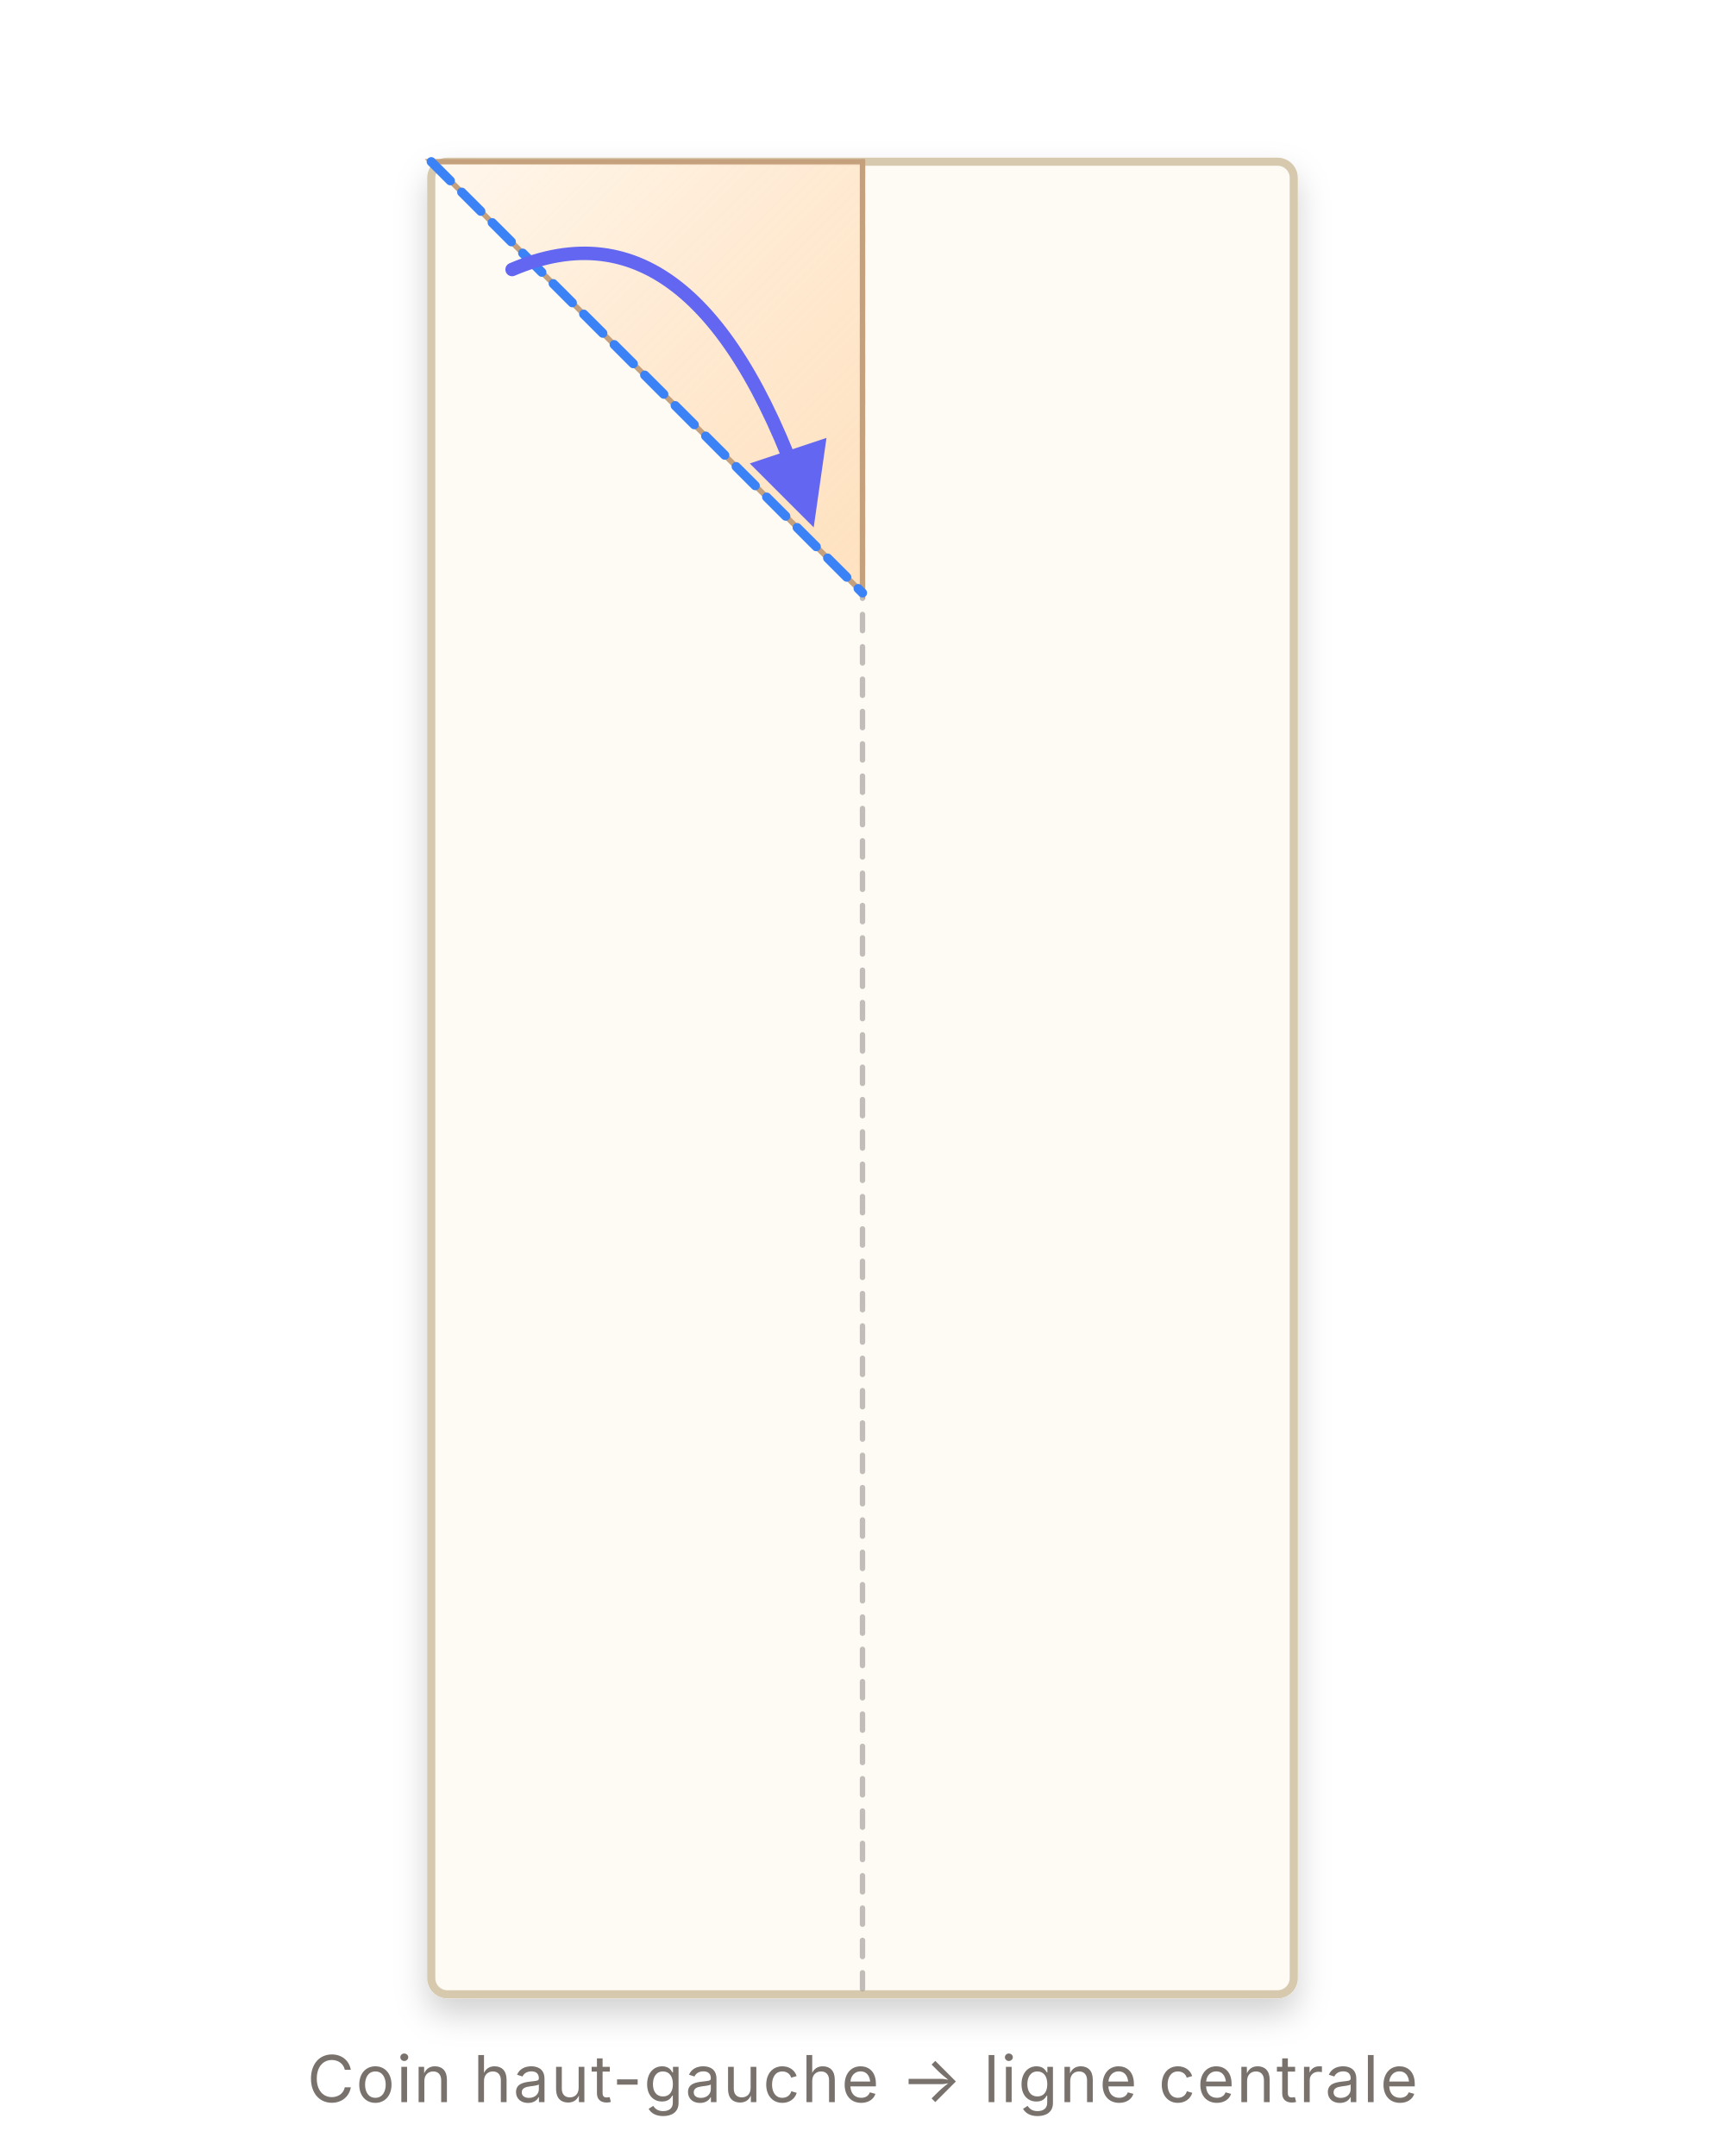
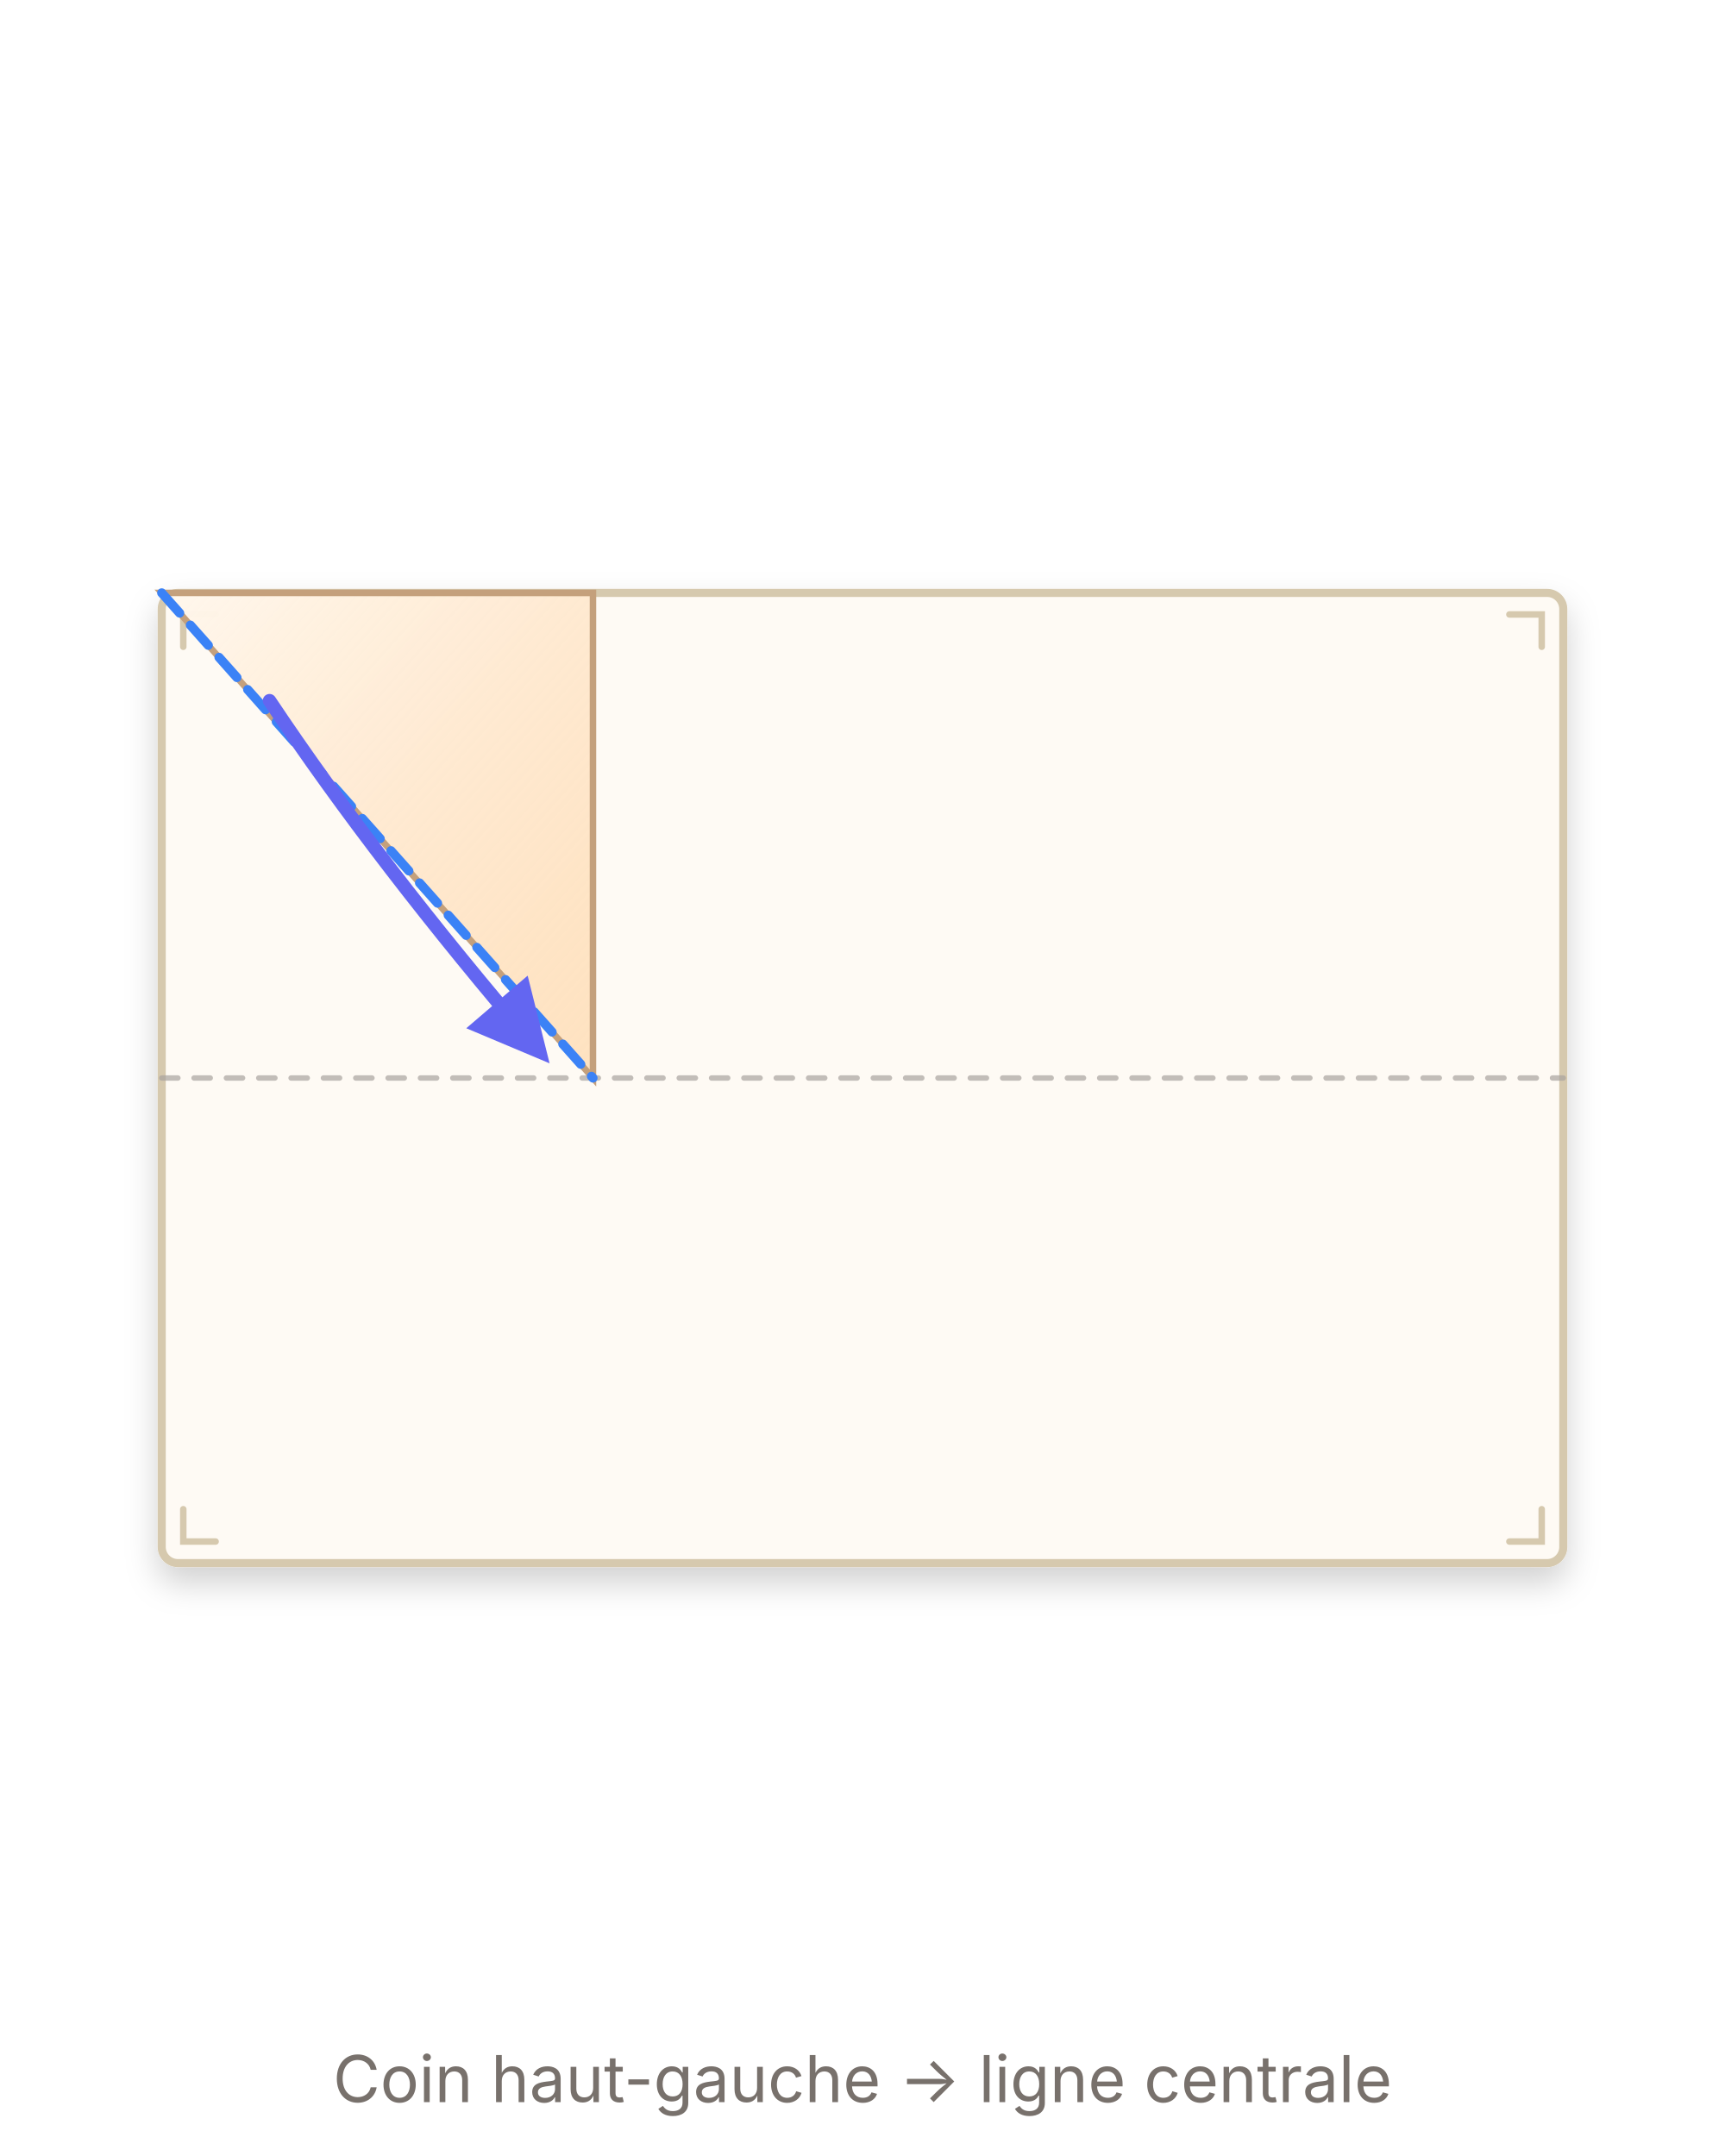
- <svg xmlns="http://www.w3.org/2000/svg" viewBox="0 0 320 400" fill="none" font-family="system-ui, -apple-system, sans-serif">
+ <svg xmlns="http://www.w3.org/2000/svg" viewBox="0 0 320 400" fill="none" font-family="system-ui,-apple-system,sans-serif">
  <defs>
    <filter id="ps" x="-10%" y="-10%" width="120%" height="120%">
      <feGaussianBlur in="SourceAlpha" stdDeviation="3" />
      <feOffset dx="0" dy="3" />
      <feComponentTransfer>
        <feFuncA type="linear" slope="0.18" />
      </feComponentTransfer>
      <feMerge>
        <feMergeNode />
        <feMergeNode in="SourceGraphic" />
      </feMerge>
    </filter>
    <marker id="arr" viewBox="0 0 10 10" refX="8" refY="5" markerWidth="6" markerHeight="6" orient="auto-start-reverse">
      <path d="M 0 0 L 10 5 L 0 10 z" fill="#6366f1" />
    </marker>
    <marker id="arrT" viewBox="0 0 10 10" refX="8" refY="5" markerWidth="6" markerHeight="6" orient="auto-start-reverse">
      <path d="M 0 0 L 10 5 L 0 10 z" fill="#14b8a6" />
    </marker>
    <linearGradient id="foldTri" x1="0" y1="0" x2="1" y2="1">
      <stop offset="0" stop-color="#fff7ed" />
      <stop offset="1" stop-color="#fed7aa" stop-opacity="0.7" />
    </linearGradient>
  </defs>
-   <rect x="80" y="30" width="160" height="340" rx="3" fill="#fefaf4" stroke="#d6c9ae" stroke-width="1.5" filter="url(#ps)" />
-   <line x1="160" y1="30" x2="160" y2="370" stroke="#a8a29e" stroke-width="1" stroke-dasharray="3 3" stroke-linecap="round" opacity="0.7" />
-   <polygon points="80,30 160,30 160,110" fill="url(#foldTri)" stroke="#c4a07c" stroke-width="1" />
-   <line x1="80" y1="30" x2="160" y2="110" stroke="#3b82f6" stroke-width="1.7" stroke-dasharray="5 3" stroke-linecap="round" />
-   <path d="M 95 50 Q 130 35 150 95" stroke="#6366f1" stroke-width="2.5" stroke-linecap="round" fill="none" marker-end="url(#arr)" />
-   <text x="160" y="390" text-anchor="middle" font-size="12" fill="#78716c" letter-spacing="0.3">Coin haut-gauche → ligne centrale</text>
+   <rect x="30" y="110" width="260" height="180" rx="3" fill="#fefaf4" stroke="#d6c9ae" stroke-width="1.5" filter="url(#ps)" />
+   <path d="M34 120 L34 114 L40 114" stroke="#d6c9ae" stroke-width="1.2" stroke-linecap="round" />
+   <path d="M280 114 L286 114 L286 120" stroke="#d6c9ae" stroke-width="1.2" stroke-linecap="round" />
+   <path d="M34 280 L34 286 L40 286" stroke="#d6c9ae" stroke-width="1.2" stroke-linecap="round" />
+   <path d="M280 286 L286 286 L286 280" stroke="#d6c9ae" stroke-width="1.2" stroke-linecap="round" />
+   <line x1="30" y1="200" x2="290" y2="200" stroke="#a8a29e" stroke-width="1" stroke-dasharray="3 3" stroke-linecap="round" opacity="0.7" />
+   <polygon points="30,110 110,110 110,200" fill="url(#foldTri)" stroke="#c4a07c" stroke-width="1.2" />
+   <line x1="30" y1="110" x2="110" y2="200" stroke="#3b82f6" stroke-width="1.7" stroke-dasharray="5 3" stroke-linecap="round" />
+   <path d="M 50 130 Q 70 160 100 195" stroke="#6366f1" stroke-width="2.5" stroke-linecap="round" fill="none" marker-end="url(#arr)" />
+   <text x="160" y="390" text-anchor="middle" font-size="12" fill="#78716c">Coin haut-gauche → ligne centrale</text>
</svg>
